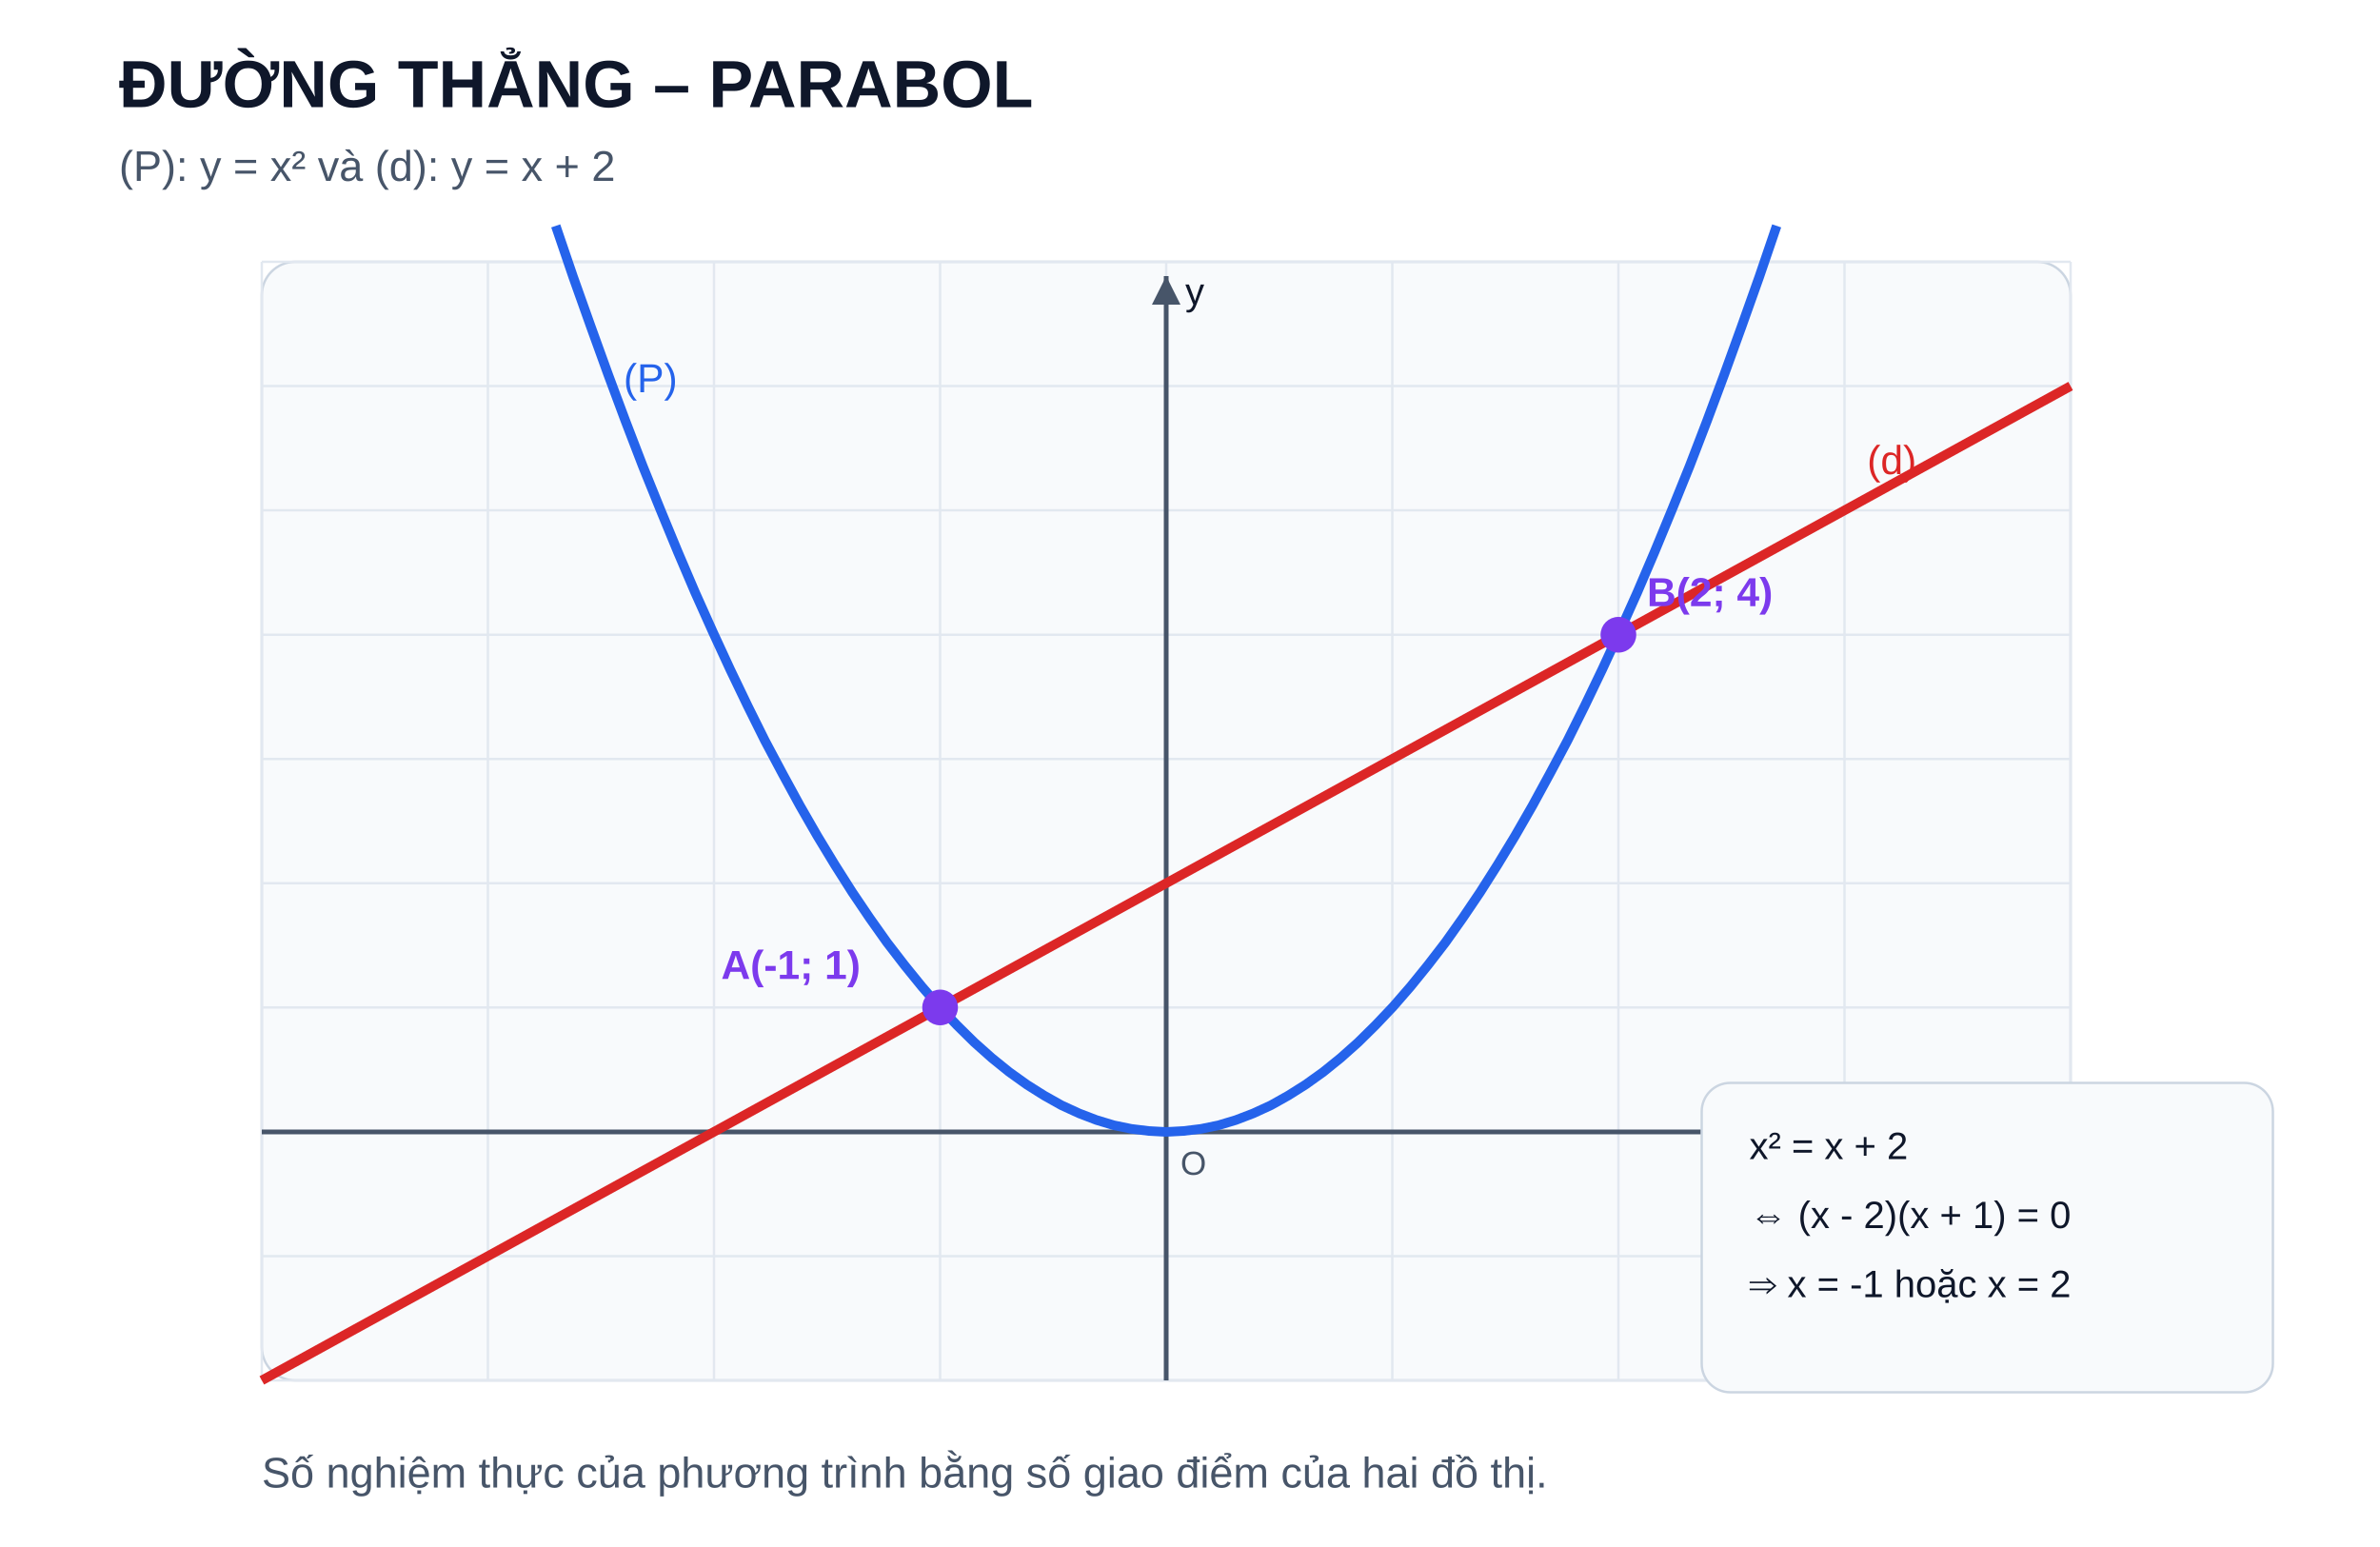
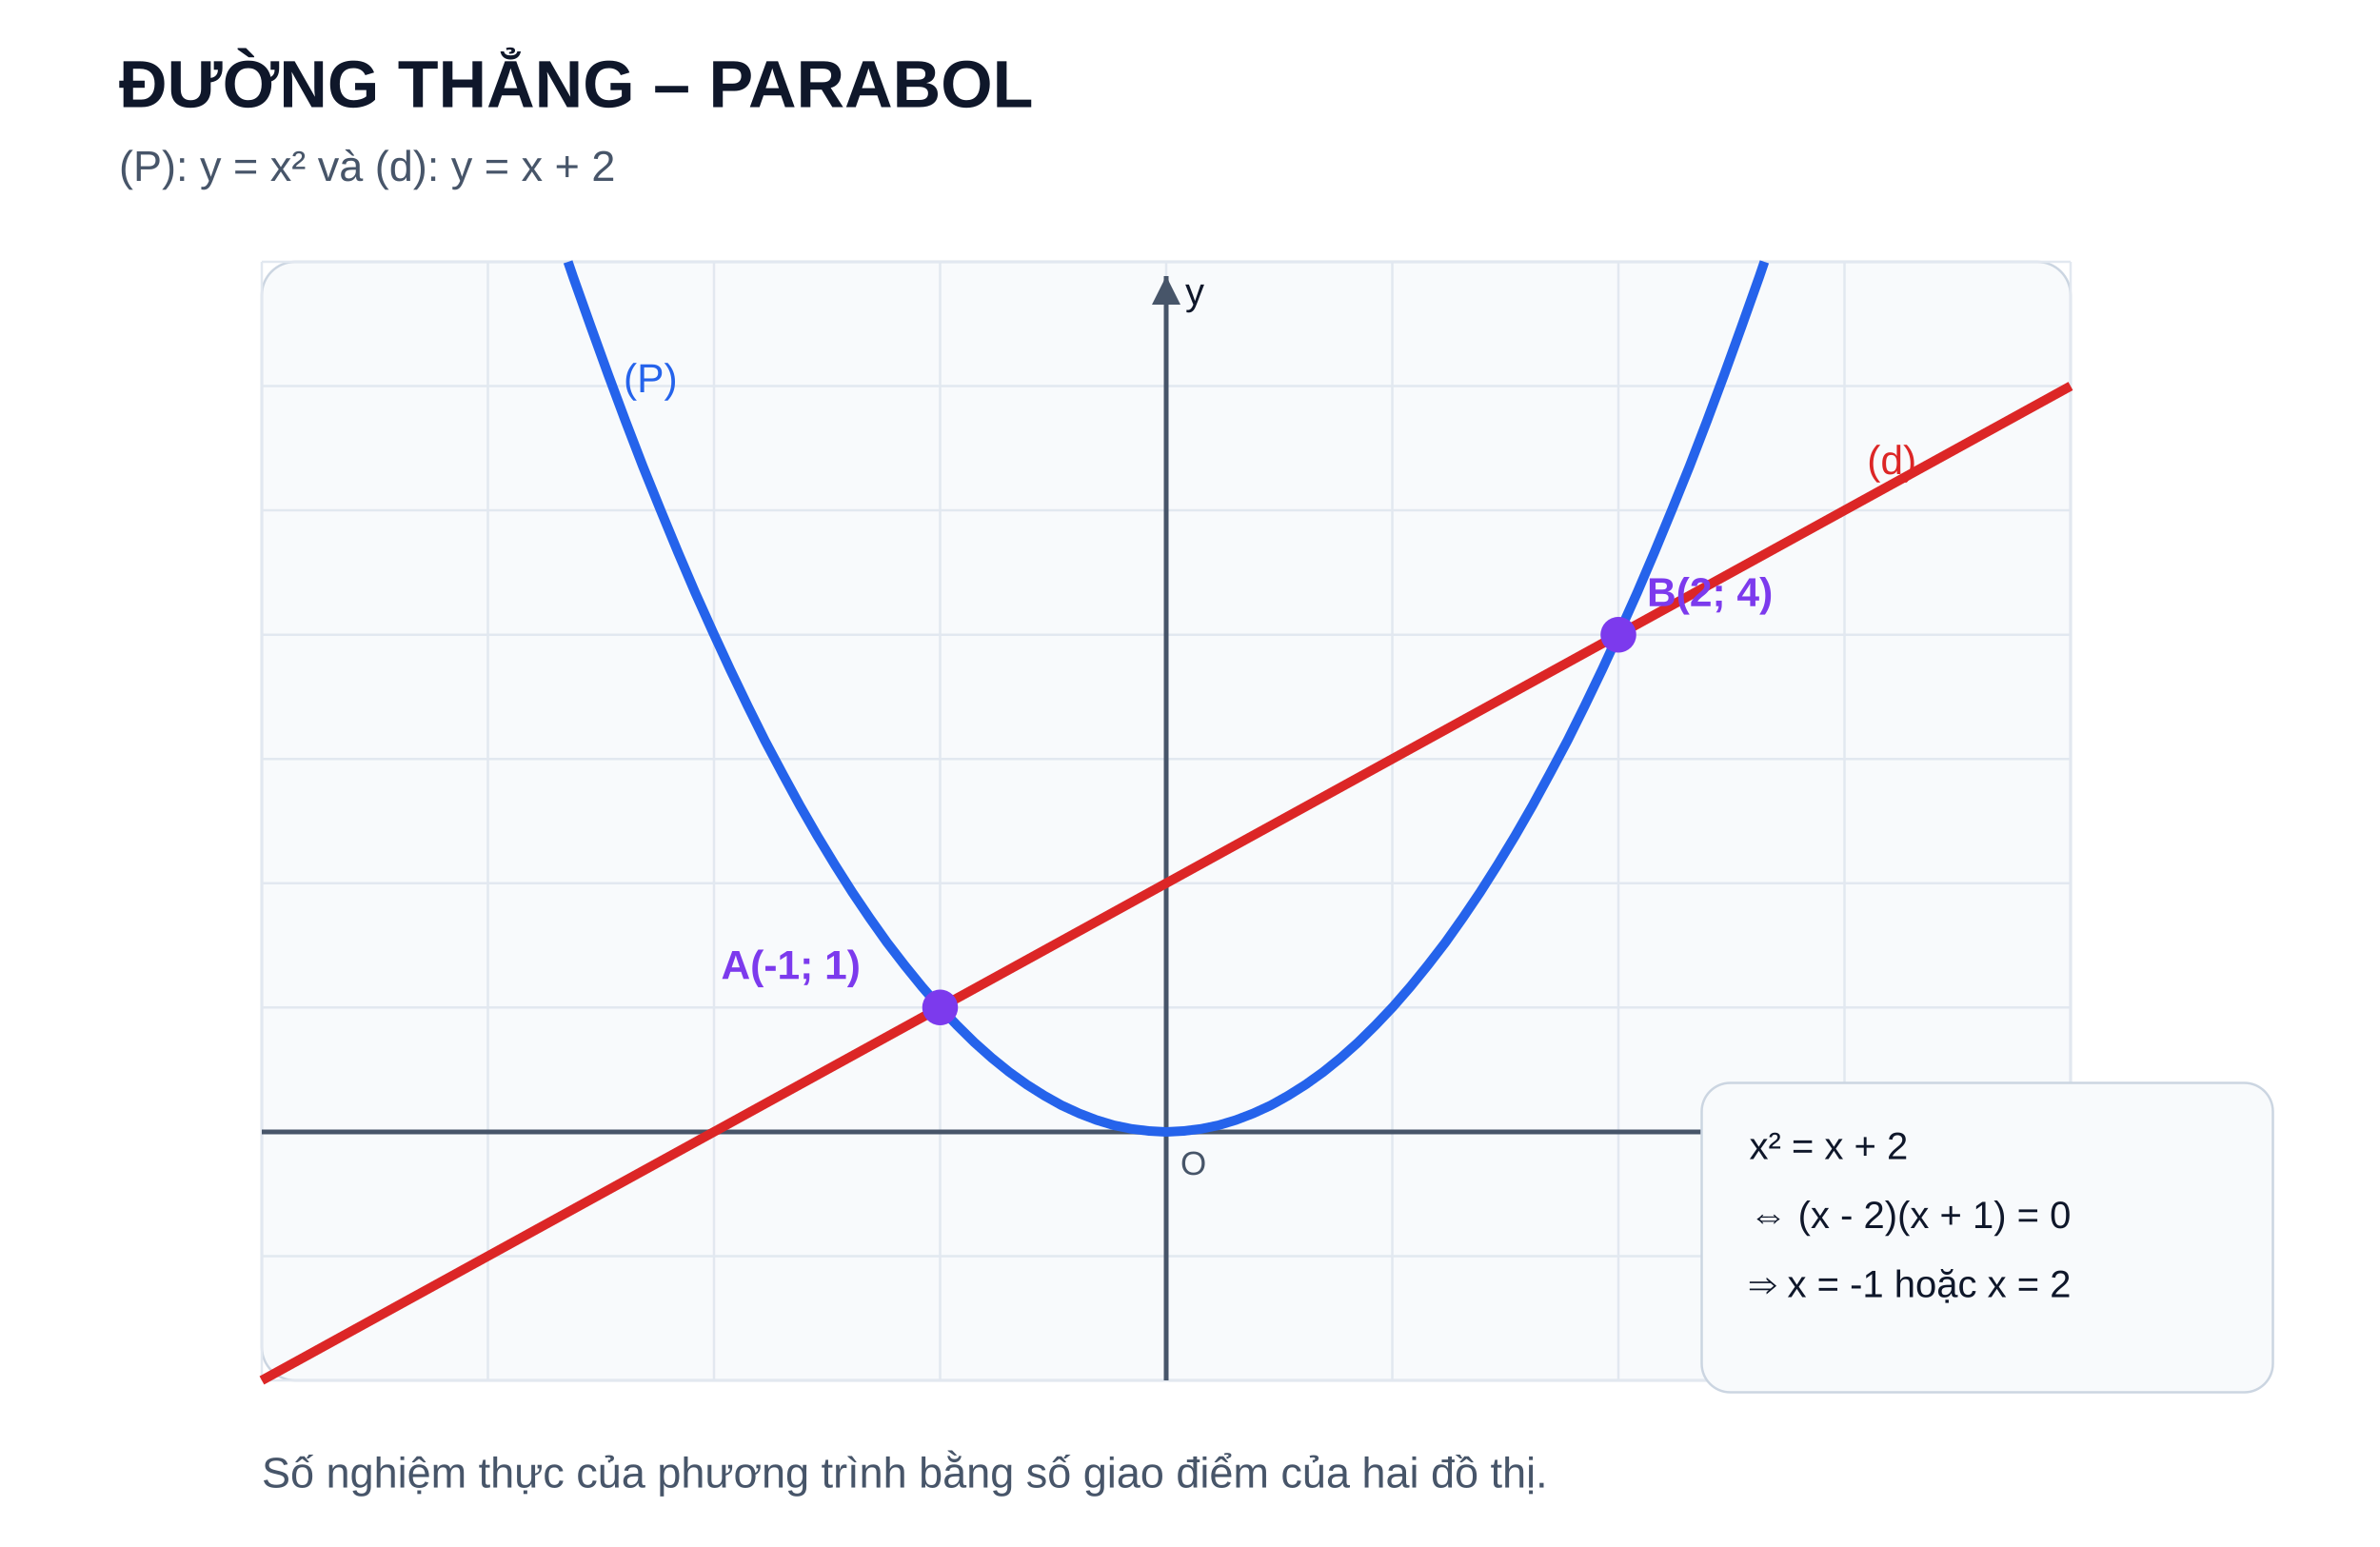
<svg xmlns="http://www.w3.org/2000/svg" width="1000" height="650" viewBox="0 0 1000 650" role="img" aria-labelledby="title desc">
  <rect width="1000" height="650" fill="white" />
  <g font-family="Arial,Helvetica,sans-serif" fill="#0f172a">
    <defs>
      <marker id="arrow" markerWidth="8" markerHeight="8" refX="6" refY="3" orient="auto">
        <path d="M0,0 L0,6 L6,3 z" fill="#475569" />
      </marker>
    </defs>
    <text x="50" y="45" font-size="28" font-weight="700">ĐƯỜNG THẲNG – PARABOL</text>
    <text x="50" y="76" font-size="18" fill="#475569">(P): y = x²   và   (d): y = x + 2</text>
    <rect x="110" y="110" width="760" height="470" rx="14" fill="#f8fafc" stroke="#cbd5e1" />
    <g stroke="#e2e8f0">
      <line x1="110" y1="110" x2="110" y2="580" />
      <line x1="205" y1="110" x2="205" y2="580" />
      <line x1="300" y1="110" x2="300" y2="580" />
      <line x1="395" y1="110" x2="395" y2="580" />
      <line x1="490" y1="110" x2="490" y2="580" />
      <line x1="585" y1="110" x2="585" y2="580" />
      <line x1="680" y1="110" x2="680" y2="580" />
      <line x1="775" y1="110" x2="775" y2="580" />
      <line x1="870" y1="110" x2="870" y2="580" />
      <line x1="110" y1="580" x2="870" y2="580" />
      <line x1="110" y1="527.8" x2="870" y2="527.8" />
      <line x1="110" y1="475.6" x2="870" y2="475.6" />
      <line x1="110" y1="423.3" x2="870" y2="423.3" />
      <line x1="110" y1="371.1" x2="870" y2="371.1" />
      <line x1="110" y1="318.9" x2="870" y2="318.9" />
      <line x1="110" y1="266.7" x2="870" y2="266.7" />
      <line x1="110" y1="214.4" x2="870" y2="214.4" />
      <line x1="110" y1="162.2" x2="870" y2="162.2" />
      <line x1="110" y1="110" x2="870" y2="110" />
    </g>
    <line x1="490" y1="580" x2="490" y2="116" stroke="#475569" stroke-width="2" marker-end="url(#arrow)" />
    <text x="498" y="128" font-size="16">y</text>
    <line x1="110" y1="475.6" x2="864" y2="475.6" stroke="#475569" stroke-width="2" marker-end="url(#arrow)" />
    <text x="852" y="467.6" font-size="16">x</text>
    <text x="496" y="493.6" font-size="14" fill="#475569">O</text>
-     <polyline points="233.5,94.9 240.8,116.3 248.2,137.1 255.5,157.3 262.8,176.9 270.1,195.9 277.5,214.2 284.8,231.9 292.1,249 299.5,265.5 306.8,281.3 314.1,296.5 321.4,311.2 328.8,325.1 336.1,338.5 343.4,351.2 350.8,363.4 358.1,374.9 365.4,385.7 372.7,396 380.1,405.6 387.4,414.6 394.7,423 402.1,430.8 409.4,438 416.7,444.5 424,450.4 431.4,455.7 438.7,460.3 446,464.4 453.4,467.8 460.7,470.6 468,472.8 475.3,474.3 482.7,475.2 490,475.6 497.3,475.2 504.7,474.3 512,472.8 519.3,470.6 526.6,467.8 534,464.4 541.3,460.3 548.6,455.7 556,450.4 563.3,444.5 570.6,438 577.9,430.8 585.3,423 592.6,414.6 599.9,405.6 607.3,396 614.6,385.7 621.9,374.9 629.2,363.4 636.6,351.2 643.9,338.5 651.2,325.1 658.6,311.2 665.9,296.5 673.2,281.3 680.5,265.5 687.9,249 695.2,231.9 702.5,214.2 709.9,195.9 717.2,176.9 724.5,157.3 731.8,137.1 739.2,116.3 746.5,94.9" fill="none" stroke="#2563eb" stroke-width="4" />
+     <polyline points="238.65,110 240.8,116.3 248.2,137.1 255.5,157.3 262.8,176.9 270.1,195.9 277.5,214.2 284.8,231.9 292.1,249 299.5,265.5 306.8,281.3 314.1,296.5 321.4,311.2 328.8,325.1 336.1,338.5 343.4,351.2 350.8,363.4 358.1,374.9 365.4,385.7 372.7,396 380.1,405.6 387.4,414.6 394.7,423 402.1,430.8 409.4,438 416.7,444.5 424,450.4 431.4,455.7 438.7,460.3 446,464.4 453.4,467.8 460.7,470.6 468,472.8 475.3,474.3 482.7,475.2 490,475.6 497.3,475.2 504.7,474.3 512,472.8 519.3,470.6 526.6,467.8 534,464.4 541.3,460.3 548.6,455.7 556,450.4 563.3,444.5 570.6,438 577.9,430.8 585.3,423 592.6,414.6 599.9,405.6 607.3,396 614.6,385.7 621.9,374.9 629.2,363.4 636.6,351.2 643.9,338.5 651.2,325.1 658.6,311.2 665.9,296.5 673.2,281.3 680.5,265.5 687.9,249 695.2,231.9 702.5,214.2 709.9,195.9 717.2,176.9 724.5,157.3 731.8,137.1 739.2,116.3 741.35,110" fill="none" stroke="#2563eb" stroke-width="4" />
    <line x1="110" y1="580" x2="870" y2="162.2" stroke="#dc2626" stroke-width="4" />
    <circle cx="395" cy="423.3" r="6" fill="#7c3aed" stroke="#7c3aed" stroke-width="3" />
    <text x="303" y="411.3" font-size="17" font-weight="700" fill="#7c3aed">A(-1; 1)</text>
    <circle cx="680" cy="266.7" r="6" fill="#7c3aed" stroke="#7c3aed" stroke-width="3" />
    <text x="692" y="254.7" font-size="17" font-weight="700" fill="#7c3aed">B(2; 4)</text>
    <text x="262" y="164.8" font-size="17" fill="#2563eb">(P)</text>
    <text x="784.5" y="199.2" font-size="17" fill="#dc2626">(d)</text>
    <rect x="715" y="455" width="240" height="130" rx="12" fill="#f8fafc" stroke="#cbd5e1" />
    <text x="735" y="487" font-size="16">x² = x + 2</text>
    <text x="735" y="516" font-size="16">⇔ (x - 2)(x + 1) = 0</text>
    <text x="735" y="545" font-size="16">⇒ x = -1 hoặc x = 2</text>
    <text x="110" y="625" font-size="18" fill="#475569">Số nghiệm thực của phương trình bằng số giao điểm của hai đồ thị.</text>
  </g>
</svg>
